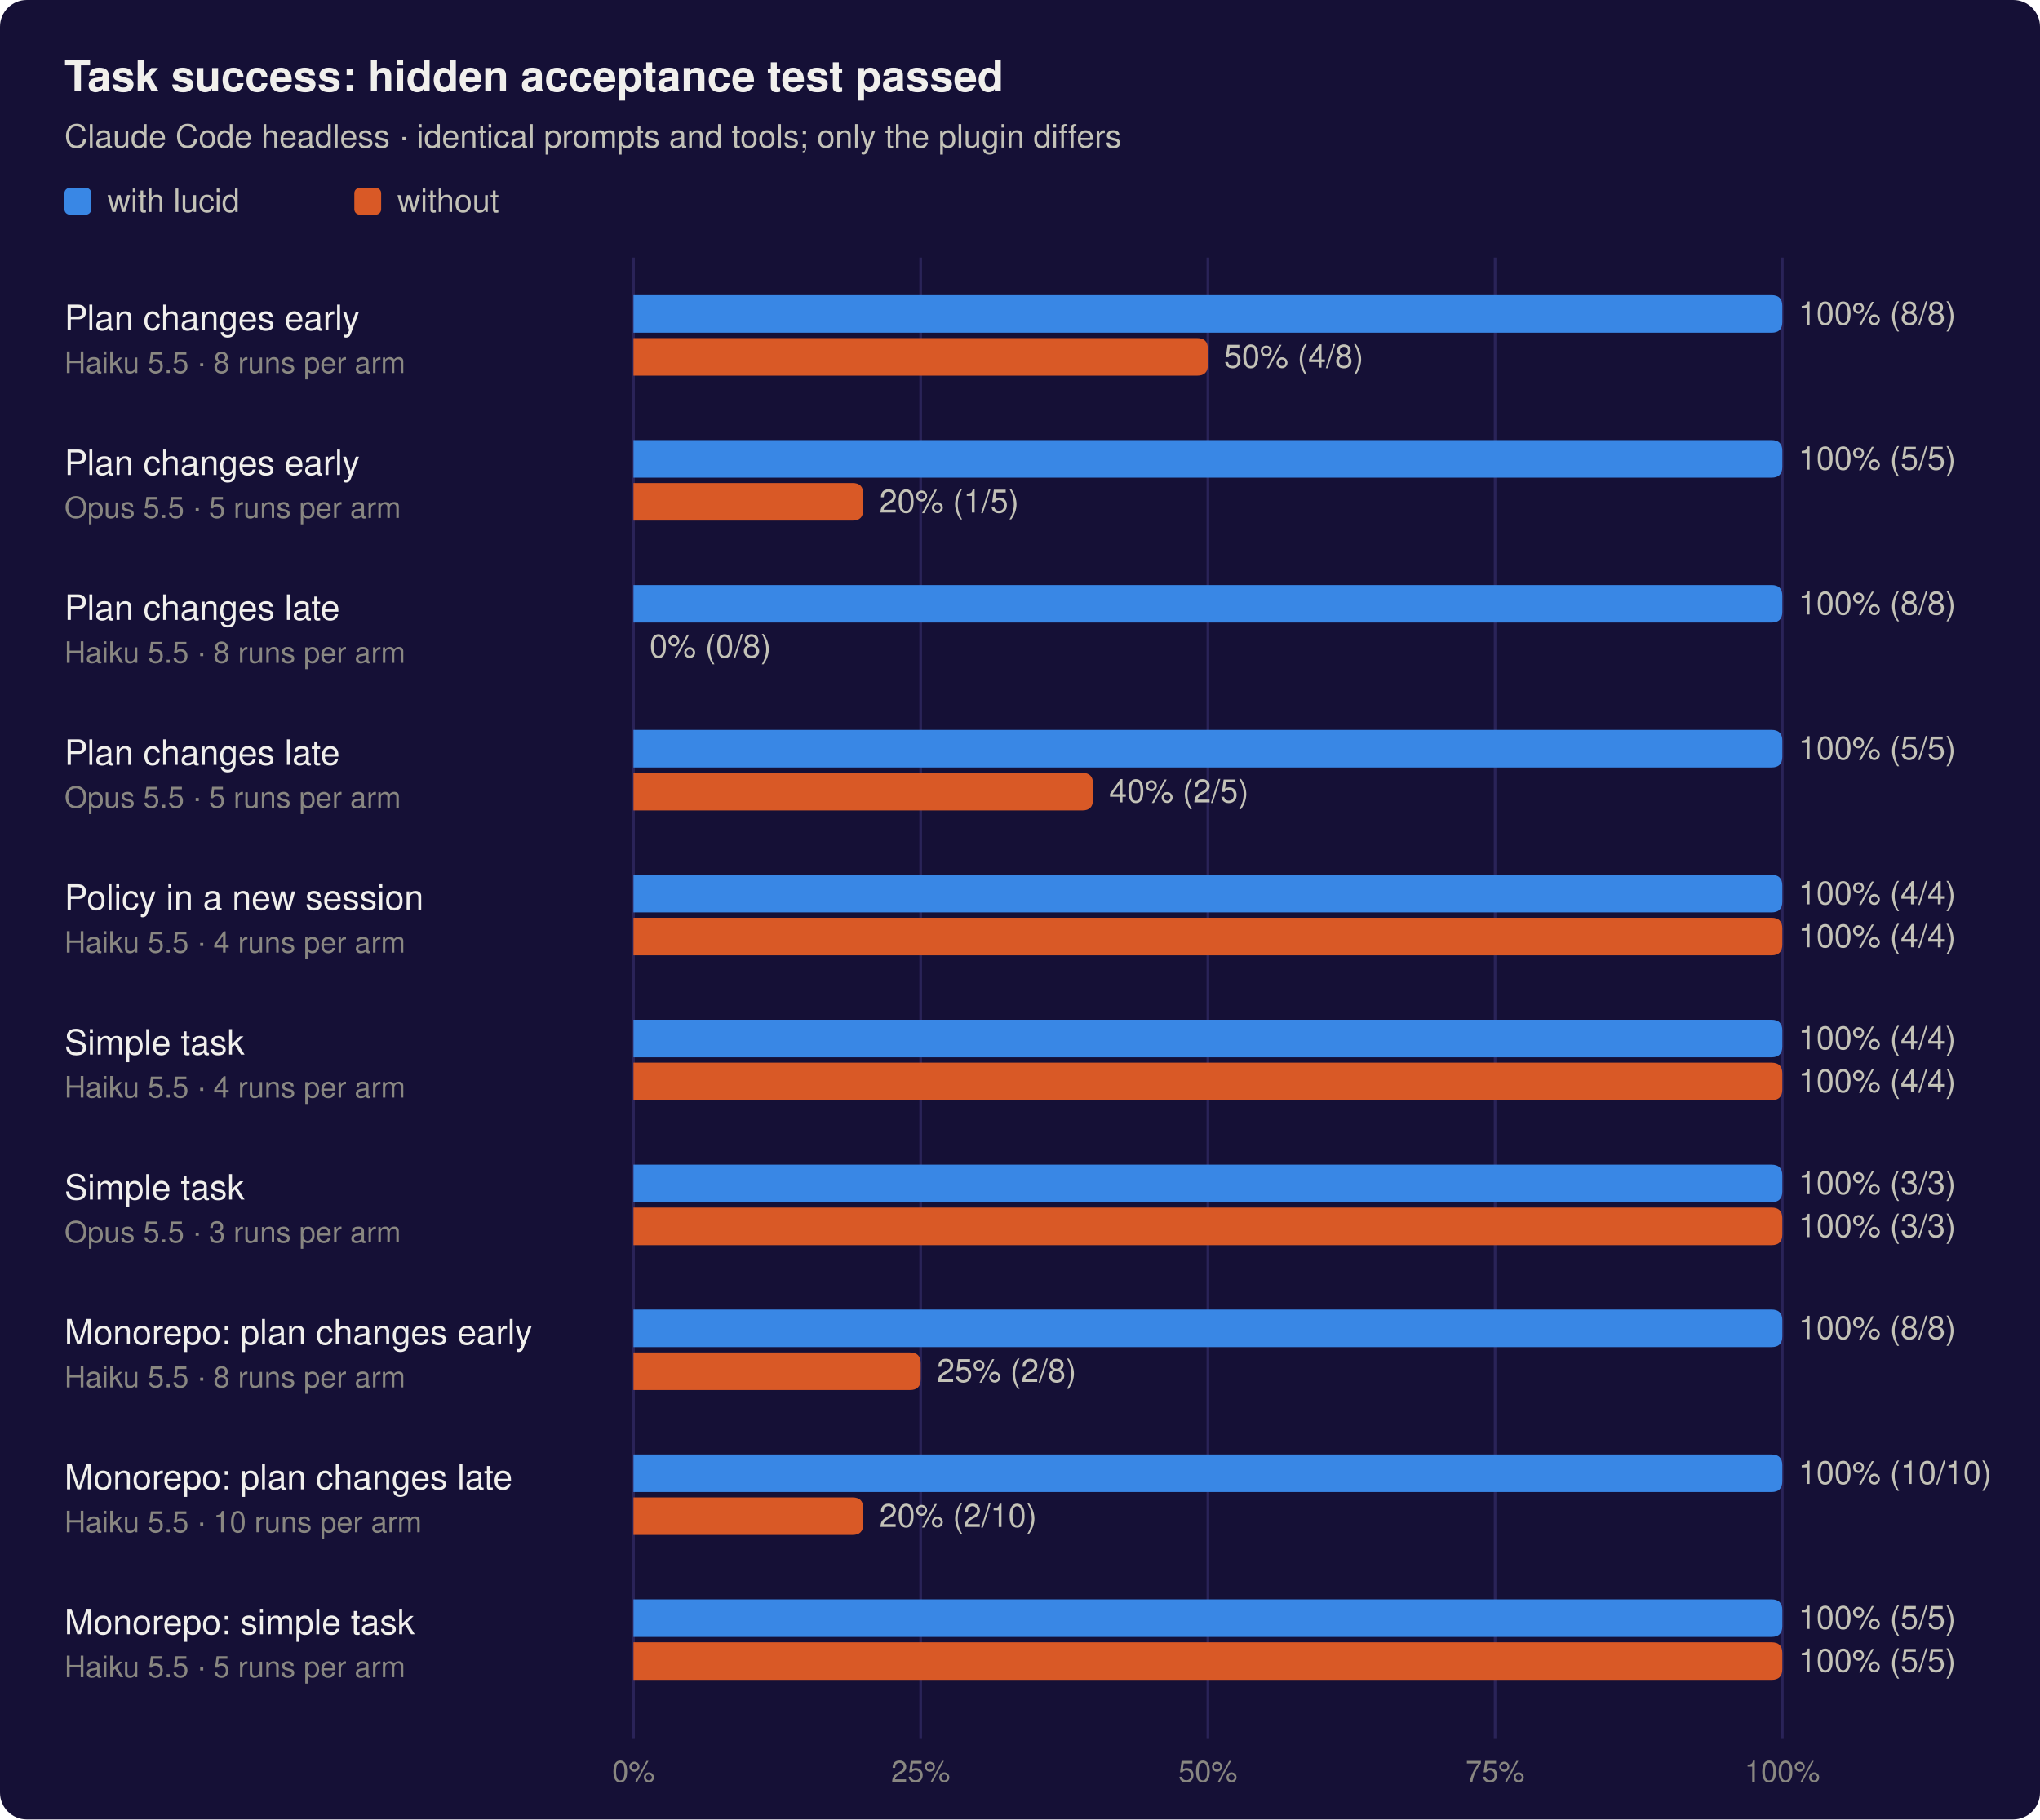
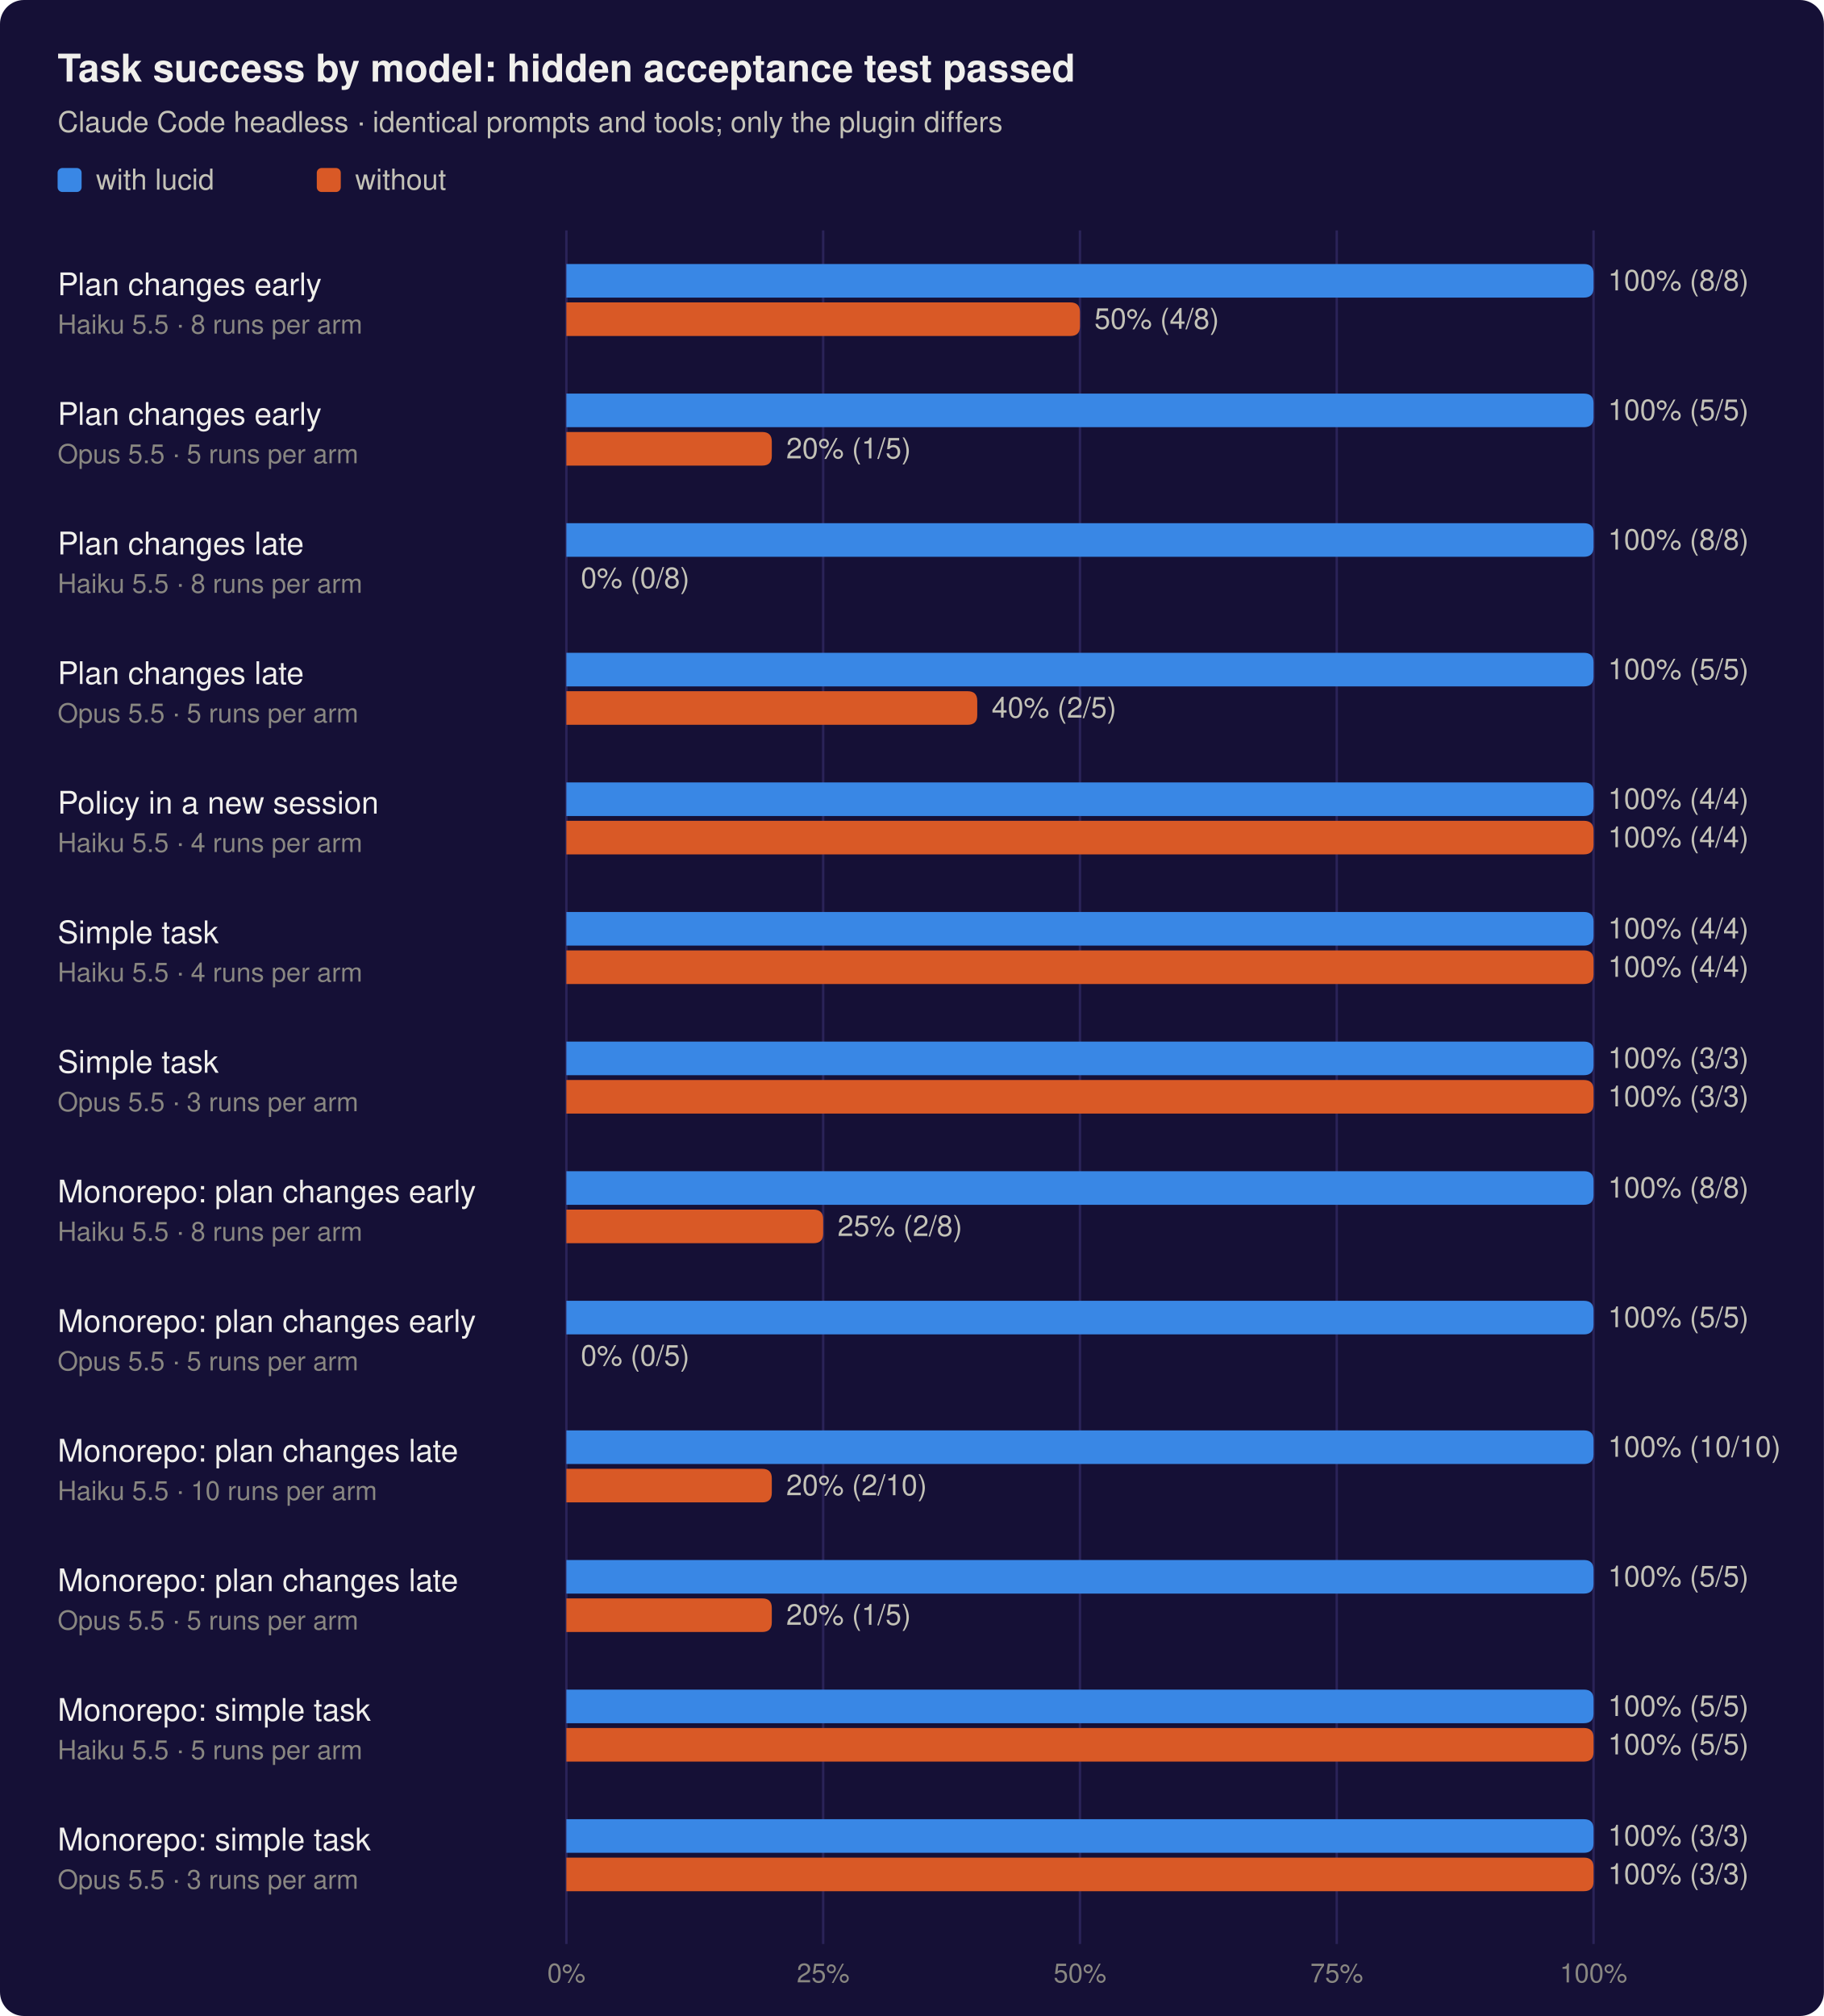
- <svg xmlns="http://www.w3.org/2000/svg" width="760" height="678" viewBox="0 0 760 678" font-family="-apple-system,BlinkMacSystemFont,'Segoe UI',Helvetica,Arial,sans-serif">
-   <rect width="760" height="678" rx="10" fill="#151036" />
-   <text x="24" y="34" font-size="16" font-weight="600" fill="#f0efec">Task success: hidden acceptance test passed</text>
+ <svg xmlns="http://www.w3.org/2000/svg" width="760" height="840" viewBox="0 0 760 840" font-family="-apple-system,BlinkMacSystemFont,'Segoe UI',Helvetica,Arial,sans-serif">
+   <rect width="760" height="840" rx="10" fill="#151036" />
+   <text x="24" y="34" font-size="16" font-weight="600" fill="#f0efec">Task success by model: hidden acceptance test passed</text>
  <text x="24" y="55" font-size="12" fill="#c3c2b7">Claude Code headless · identical prompts and tools; only the plugin differs</text>
  <rect x="24" y="70" width="10" height="10" rx="2" fill="#3987e5" />
  <text x="40" y="79" font-size="12" fill="#c3c2b7">with lucid</text>
  <rect x="132" y="70" width="10" height="10" rx="2" fill="#d95926" />
  <text x="148" y="79" font-size="12" fill="#c3c2b7">without</text>
-   <line x1="236.0" y1="96" x2="236.0" y2="648" stroke="#2a2358" stroke-width="1" />
-   <text x="236.0" y="664" font-size="11" fill="#898781" text-anchor="middle">0%</text>
-   <line x1="343.0" y1="96" x2="343.0" y2="648" stroke="#2a2358" stroke-width="1" />
-   <text x="343.0" y="664" font-size="11" fill="#898781" text-anchor="middle">25%</text>
-   <line x1="450.0" y1="96" x2="450.0" y2="648" stroke="#2a2358" stroke-width="1" />
-   <text x="450.0" y="664" font-size="11" fill="#898781" text-anchor="middle">50%</text>
-   <line x1="557.0" y1="96" x2="557.0" y2="648" stroke="#2a2358" stroke-width="1" />
-   <text x="557.0" y="664" font-size="11" fill="#898781" text-anchor="middle">75%</text>
-   <line x1="664.0" y1="96" x2="664.0" y2="648" stroke="#2a2358" stroke-width="1" />
-   <text x="664.0" y="664" font-size="11" fill="#898781" text-anchor="middle">100%</text>
+   <line x1="236.0" y1="96" x2="236.0" y2="810" stroke="#2a2358" stroke-width="1" />
+   <text x="236.0" y="826" font-size="11" fill="#898781" text-anchor="middle">0%</text>
+   <line x1="343.0" y1="96" x2="343.0" y2="810" stroke="#2a2358" stroke-width="1" />
+   <text x="343.0" y="826" font-size="11" fill="#898781" text-anchor="middle">25%</text>
+   <line x1="450.0" y1="96" x2="450.0" y2="810" stroke="#2a2358" stroke-width="1" />
+   <text x="450.0" y="826" font-size="11" fill="#898781" text-anchor="middle">50%</text>
+   <line x1="557.0" y1="96" x2="557.0" y2="810" stroke="#2a2358" stroke-width="1" />
+   <text x="557.0" y="826" font-size="11" fill="#898781" text-anchor="middle">75%</text>
+   <line x1="664.0" y1="96" x2="664.0" y2="810" stroke="#2a2358" stroke-width="1" />
+   <text x="664.0" y="826" font-size="11" fill="#898781" text-anchor="middle">100%</text>
  <text x="24" y="123" font-size="13" font-weight="500" fill="#f0efec">Plan changes early</text>
  <text x="24" y="139" font-size="11" fill="#898781">Haiku 5.5 · 8 runs per arm</text>
  <path d="M236.0 110.0H660.0Q664.0 110.0 664.0 114.0V120.0Q664.0 124.0 660.0 124.0H236.0Z" fill="#3987e5" />
  <text x="670.0" y="121.0" font-size="12" fill="#c3c2b7" style="font-variant-numeric:tabular-nums">100%  (8/8)</text>
  <path d="M236.0 126.0H446.0Q450.0 126.0 450.0 130.0V136.0Q450.0 140.0 446.0 140.0H236.0Z" fill="#d95926" />
  <text x="456.0" y="137.0" font-size="12" fill="#c3c2b7" style="font-variant-numeric:tabular-nums">50%  (4/8)</text>
  <text x="24" y="177" font-size="13" font-weight="500" fill="#f0efec">Plan changes early</text>
  <text x="24" y="193" font-size="11" fill="#898781">Opus 5.5 · 5 runs per arm</text>
  <path d="M236.0 164.0H660.0Q664.0 164.0 664.0 168.0V174.0Q664.0 178.0 660.0 178.0H236.0Z" fill="#3987e5" />
  <text x="670.0" y="175.0" font-size="12" fill="#c3c2b7" style="font-variant-numeric:tabular-nums">100%  (5/5)</text>
  <path d="M236.0 180.0H317.6Q321.6 180.0 321.6 184.0V190.0Q321.6 194.0 317.6 194.0H236.0Z" fill="#d95926" />
  <text x="327.6" y="191.0" font-size="12" fill="#c3c2b7" style="font-variant-numeric:tabular-nums">20%  (1/5)</text>
  <text x="24" y="231" font-size="13" font-weight="500" fill="#f0efec">Plan changes late</text>
  <text x="24" y="247" font-size="11" fill="#898781">Haiku 5.5 · 8 runs per arm</text>
  <path d="M236.0 218.0H660.0Q664.0 218.0 664.0 222.0V228.0Q664.0 232.0 660.0 232.0H236.0Z" fill="#3987e5" />
  <text x="670.0" y="229.0" font-size="12" fill="#c3c2b7" style="font-variant-numeric:tabular-nums">100%  (8/8)</text>
  <text x="242.0" y="245.0" font-size="12" fill="#c3c2b7" style="font-variant-numeric:tabular-nums">0%  (0/8)</text>
  <text x="24" y="285" font-size="13" font-weight="500" fill="#f0efec">Plan changes late</text>
  <text x="24" y="301" font-size="11" fill="#898781">Opus 5.5 · 5 runs per arm</text>
  <path d="M236.0 272.0H660.0Q664.0 272.0 664.0 276.0V282.0Q664.0 286.0 660.0 286.0H236.0Z" fill="#3987e5" />
  <text x="670.0" y="283.0" font-size="12" fill="#c3c2b7" style="font-variant-numeric:tabular-nums">100%  (5/5)</text>
  <path d="M236.0 288.0H403.2Q407.2 288.0 407.2 292.0V298.0Q407.2 302.0 403.2 302.0H236.0Z" fill="#d95926" />
  <text x="413.2" y="299.0" font-size="12" fill="#c3c2b7" style="font-variant-numeric:tabular-nums">40%  (2/5)</text>
  <text x="24" y="339" font-size="13" font-weight="500" fill="#f0efec">Policy in a new session</text>
  <text x="24" y="355" font-size="11" fill="#898781">Haiku 5.5 · 4 runs per arm</text>
  <path d="M236.0 326.0H660.0Q664.0 326.0 664.0 330.0V336.0Q664.0 340.0 660.0 340.0H236.0Z" fill="#3987e5" />
  <text x="670.0" y="337.0" font-size="12" fill="#c3c2b7" style="font-variant-numeric:tabular-nums">100%  (4/4)</text>
  <path d="M236.0 342.0H660.0Q664.0 342.0 664.0 346.0V352.0Q664.0 356.0 660.0 356.0H236.0Z" fill="#d95926" />
  <text x="670.0" y="353.0" font-size="12" fill="#c3c2b7" style="font-variant-numeric:tabular-nums">100%  (4/4)</text>
  <text x="24" y="393" font-size="13" font-weight="500" fill="#f0efec">Simple task</text>
  <text x="24" y="409" font-size="11" fill="#898781">Haiku 5.5 · 4 runs per arm</text>
  <path d="M236.0 380.0H660.0Q664.0 380.0 664.0 384.0V390.0Q664.0 394.0 660.0 394.0H236.0Z" fill="#3987e5" />
  <text x="670.0" y="391.0" font-size="12" fill="#c3c2b7" style="font-variant-numeric:tabular-nums">100%  (4/4)</text>
  <path d="M236.0 396.0H660.0Q664.0 396.0 664.0 400.0V406.0Q664.0 410.0 660.0 410.0H236.0Z" fill="#d95926" />
  <text x="670.0" y="407.0" font-size="12" fill="#c3c2b7" style="font-variant-numeric:tabular-nums">100%  (4/4)</text>
  <text x="24" y="447" font-size="13" font-weight="500" fill="#f0efec">Simple task</text>
  <text x="24" y="463" font-size="11" fill="#898781">Opus 5.5 · 3 runs per arm</text>
  <path d="M236.0 434.0H660.0Q664.0 434.0 664.0 438.0V444.0Q664.0 448.0 660.0 448.0H236.0Z" fill="#3987e5" />
  <text x="670.0" y="445.0" font-size="12" fill="#c3c2b7" style="font-variant-numeric:tabular-nums">100%  (3/3)</text>
  <path d="M236.0 450.0H660.0Q664.0 450.0 664.0 454.0V460.0Q664.0 464.0 660.0 464.0H236.0Z" fill="#d95926" />
  <text x="670.0" y="461.0" font-size="12" fill="#c3c2b7" style="font-variant-numeric:tabular-nums">100%  (3/3)</text>
  <text x="24" y="501" font-size="13" font-weight="500" fill="#f0efec">Monorepo: plan changes early</text>
  <text x="24" y="517" font-size="11" fill="#898781">Haiku 5.5 · 8 runs per arm</text>
  <path d="M236.0 488.0H660.0Q664.0 488.0 664.0 492.0V498.0Q664.0 502.0 660.0 502.0H236.0Z" fill="#3987e5" />
  <text x="670.0" y="499.0" font-size="12" fill="#c3c2b7" style="font-variant-numeric:tabular-nums">100%  (8/8)</text>
  <path d="M236.0 504.0H339.0Q343.0 504.0 343.0 508.0V514.0Q343.0 518.0 339.0 518.0H236.0Z" fill="#d95926" />
  <text x="349.0" y="515.0" font-size="12" fill="#c3c2b7" style="font-variant-numeric:tabular-nums">25%  (2/8)</text>
-   <text x="24" y="555" font-size="13" font-weight="500" fill="#f0efec">Monorepo: plan changes late</text>
-   <text x="24" y="571" font-size="11" fill="#898781">Haiku 5.5 · 10 runs per arm</text>
+   <text x="24" y="555" font-size="13" font-weight="500" fill="#f0efec">Monorepo: plan changes early</text>
+   <text x="24" y="571" font-size="11" fill="#898781">Opus 5.5 · 5 runs per arm</text>
  <path d="M236.0 542.0H660.0Q664.0 542.0 664.0 546.0V552.0Q664.0 556.0 660.0 556.0H236.0Z" fill="#3987e5" />
-   <text x="670.0" y="553.0" font-size="12" fill="#c3c2b7" style="font-variant-numeric:tabular-nums">100%  (10/10)</text>
-   <path d="M236.0 558.0H317.6Q321.6 558.0 321.6 562.0V568.0Q321.6 572.0 317.6 572.0H236.0Z" fill="#d95926" />
-   <text x="327.6" y="569.0" font-size="12" fill="#c3c2b7" style="font-variant-numeric:tabular-nums">20%  (2/10)</text>
-   <text x="24" y="609" font-size="13" font-weight="500" fill="#f0efec">Monorepo: simple task</text>
-   <text x="24" y="625" font-size="11" fill="#898781">Haiku 5.5 · 5 runs per arm</text>
+   <text x="670.0" y="553.0" font-size="12" fill="#c3c2b7" style="font-variant-numeric:tabular-nums">100%  (5/5)</text>
+   <text x="242.0" y="569.0" font-size="12" fill="#c3c2b7" style="font-variant-numeric:tabular-nums">0%  (0/5)</text>
+   <text x="24" y="609" font-size="13" font-weight="500" fill="#f0efec">Monorepo: plan changes late</text>
+   <text x="24" y="625" font-size="11" fill="#898781">Haiku 5.5 · 10 runs per arm</text>
  <path d="M236.0 596.0H660.0Q664.0 596.0 664.0 600.0V606.0Q664.0 610.0 660.0 610.0H236.0Z" fill="#3987e5" />
-   <text x="670.0" y="607.0" font-size="12" fill="#c3c2b7" style="font-variant-numeric:tabular-nums">100%  (5/5)</text>
-   <path d="M236.0 612.0H660.0Q664.0 612.0 664.0 616.0V622.0Q664.0 626.0 660.0 626.0H236.0Z" fill="#d95926" />
-   <text x="670.0" y="623.0" font-size="12" fill="#c3c2b7" style="font-variant-numeric:tabular-nums">100%  (5/5)</text>
+   <text x="670.0" y="607.0" font-size="12" fill="#c3c2b7" style="font-variant-numeric:tabular-nums">100%  (10/10)</text>
+   <path d="M236.0 612.0H317.6Q321.6 612.0 321.6 616.0V622.0Q321.6 626.0 317.6 626.0H236.0Z" fill="#d95926" />
+   <text x="327.6" y="623.0" font-size="12" fill="#c3c2b7" style="font-variant-numeric:tabular-nums">20%  (2/10)</text>
+   <text x="24" y="663" font-size="13" font-weight="500" fill="#f0efec">Monorepo: plan changes late</text>
+   <text x="24" y="679" font-size="11" fill="#898781">Opus 5.5 · 5 runs per arm</text>
+   <path d="M236.0 650.0H660.0Q664.0 650.0 664.0 654.0V660.0Q664.0 664.0 660.0 664.0H236.0Z" fill="#3987e5" />
+   <text x="670.0" y="661.0" font-size="12" fill="#c3c2b7" style="font-variant-numeric:tabular-nums">100%  (5/5)</text>
+   <path d="M236.0 666.0H317.6Q321.6 666.0 321.6 670.0V676.0Q321.6 680.0 317.6 680.0H236.0Z" fill="#d95926" />
+   <text x="327.6" y="677.0" font-size="12" fill="#c3c2b7" style="font-variant-numeric:tabular-nums">20%  (1/5)</text>
+   <text x="24" y="717" font-size="13" font-weight="500" fill="#f0efec">Monorepo: simple task</text>
+   <text x="24" y="733" font-size="11" fill="#898781">Haiku 5.5 · 5 runs per arm</text>
+   <path d="M236.0 704.0H660.0Q664.0 704.0 664.0 708.0V714.0Q664.0 718.0 660.0 718.0H236.0Z" fill="#3987e5" />
+   <text x="670.0" y="715.0" font-size="12" fill="#c3c2b7" style="font-variant-numeric:tabular-nums">100%  (5/5)</text>
+   <path d="M236.0 720.0H660.0Q664.0 720.0 664.0 724.0V730.0Q664.0 734.0 660.0 734.0H236.0Z" fill="#d95926" />
+   <text x="670.0" y="731.0" font-size="12" fill="#c3c2b7" style="font-variant-numeric:tabular-nums">100%  (5/5)</text>
+   <text x="24" y="771" font-size="13" font-weight="500" fill="#f0efec">Monorepo: simple task</text>
+   <text x="24" y="787" font-size="11" fill="#898781">Opus 5.5 · 3 runs per arm</text>
+   <path d="M236.0 758.0H660.0Q664.0 758.0 664.0 762.0V768.0Q664.0 772.0 660.0 772.0H236.0Z" fill="#3987e5" />
+   <text x="670.0" y="769.0" font-size="12" fill="#c3c2b7" style="font-variant-numeric:tabular-nums">100%  (3/3)</text>
+   <path d="M236.0 774.0H660.0Q664.0 774.0 664.0 778.0V784.0Q664.0 788.0 660.0 788.0H236.0Z" fill="#d95926" />
+   <text x="670.0" y="785.0" font-size="12" fill="#c3c2b7" style="font-variant-numeric:tabular-nums">100%  (3/3)</text>
</svg>
